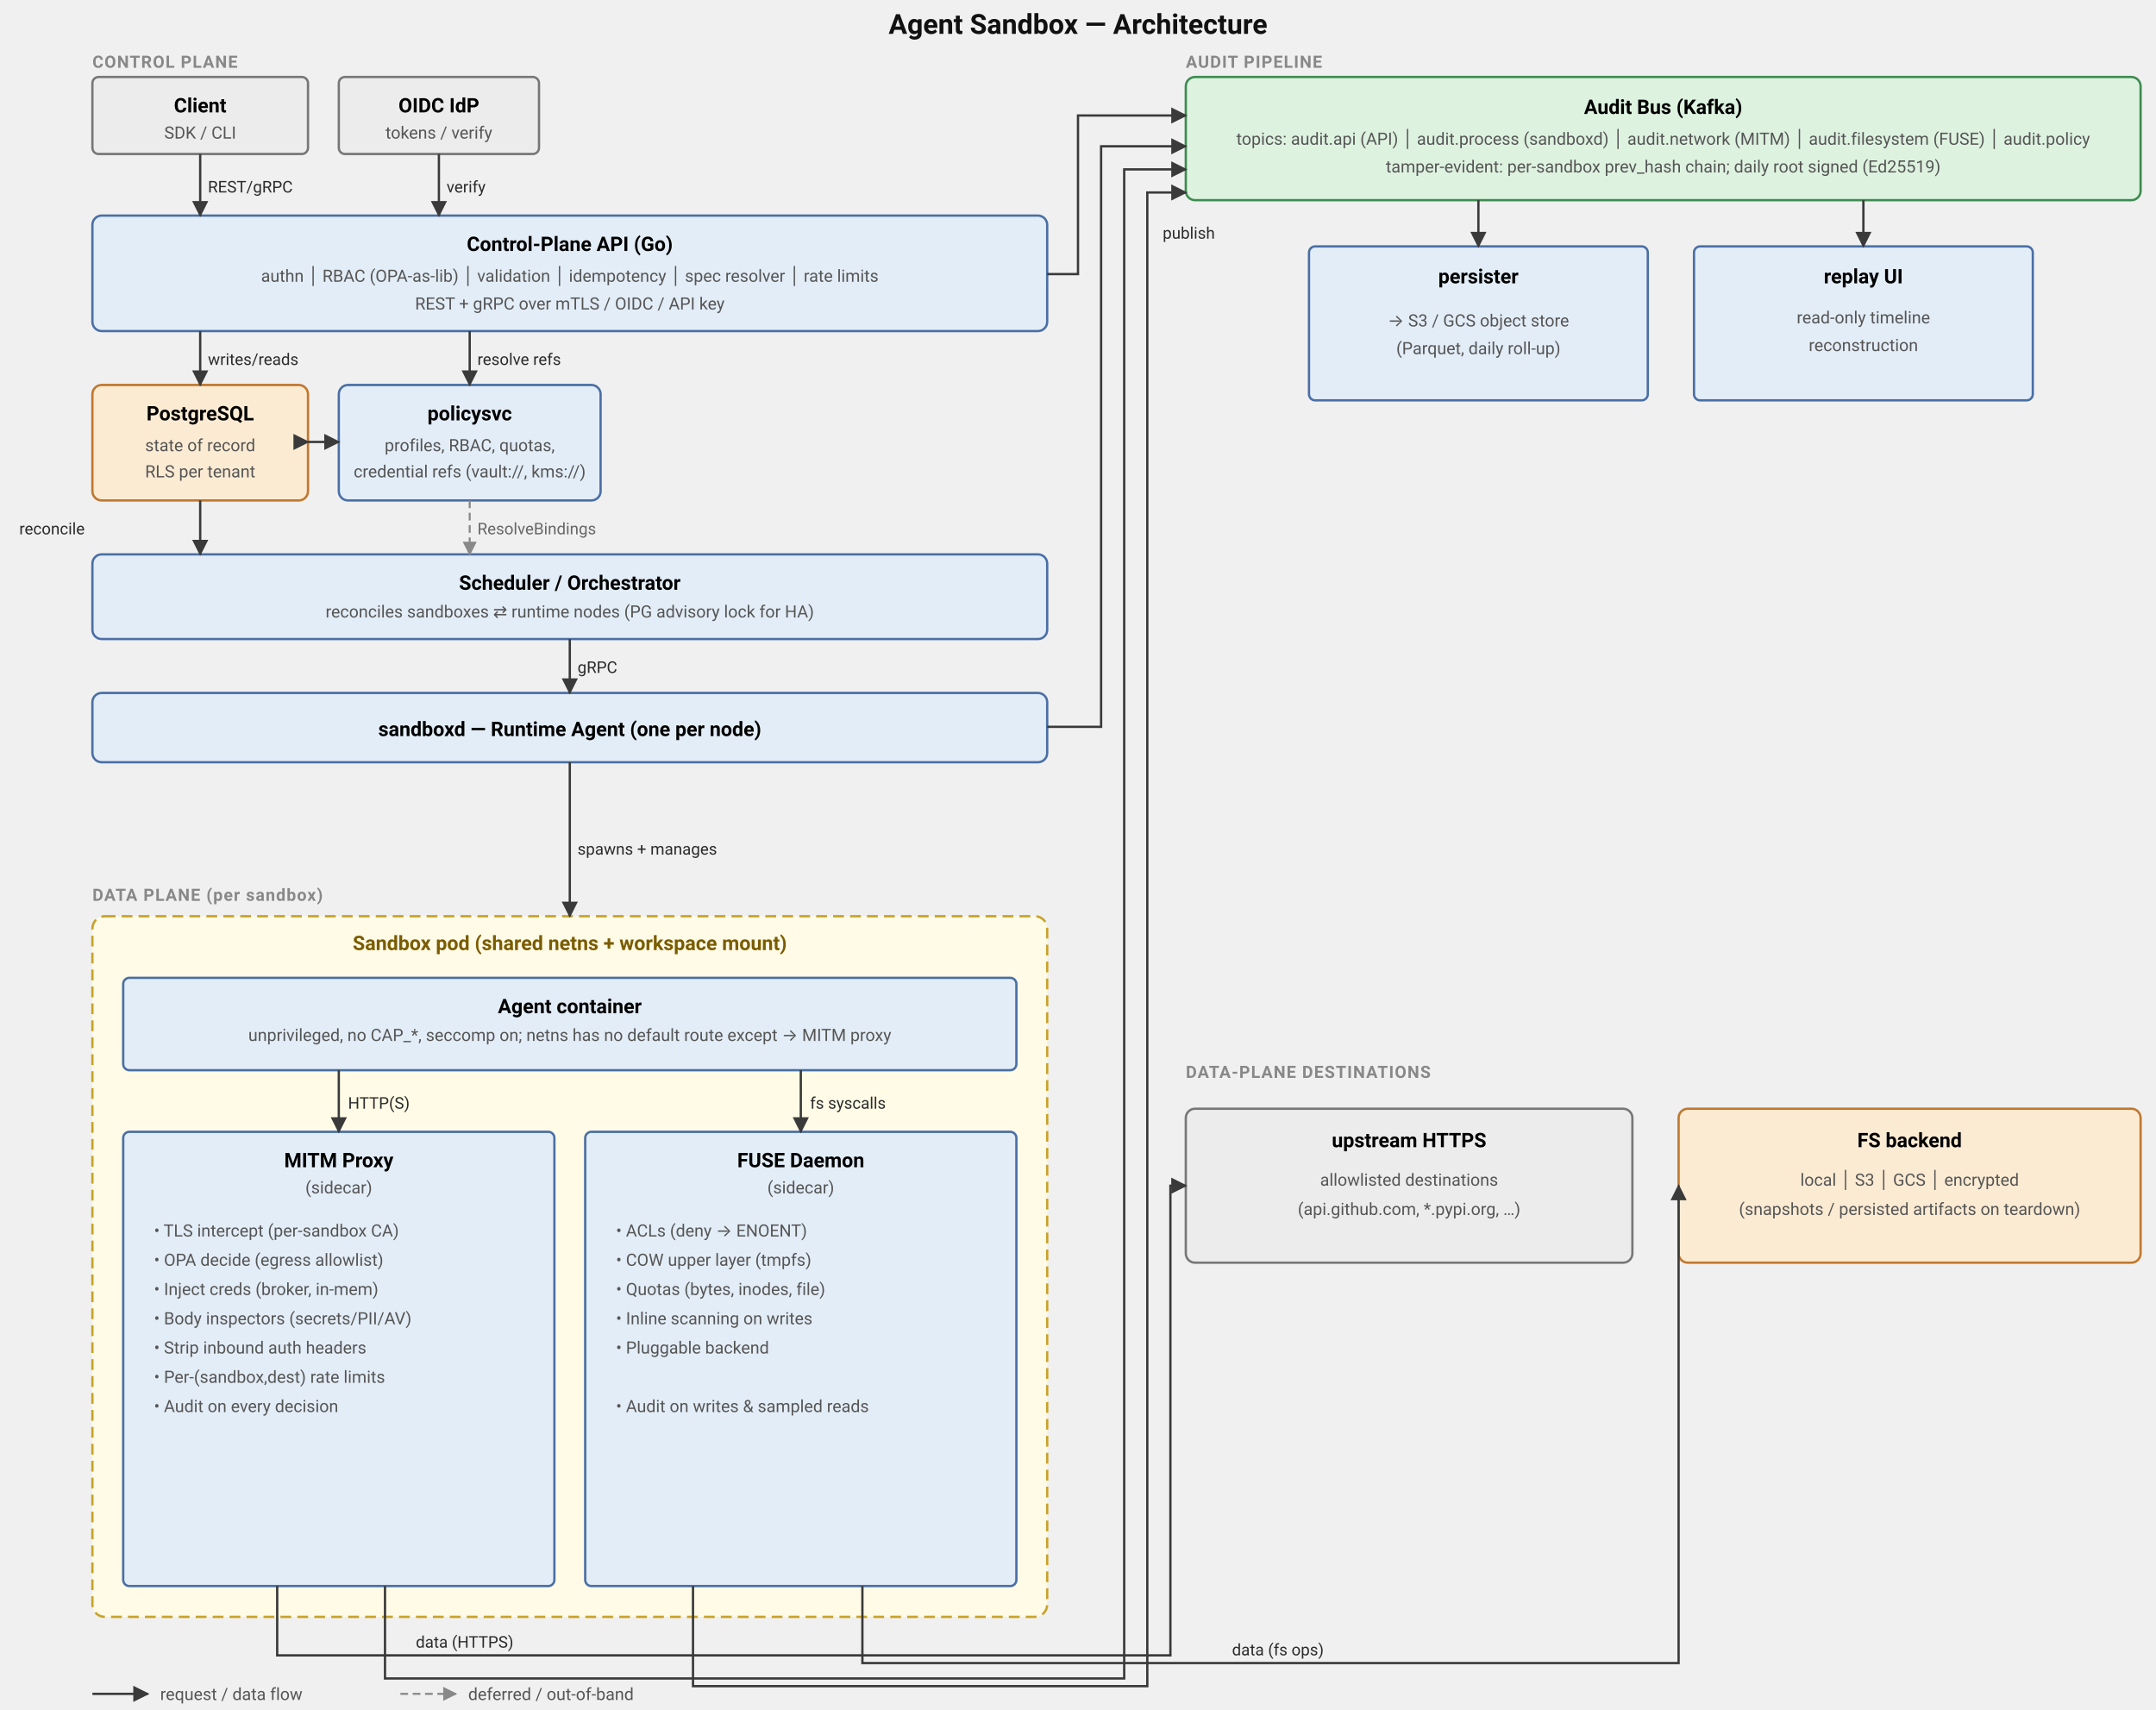
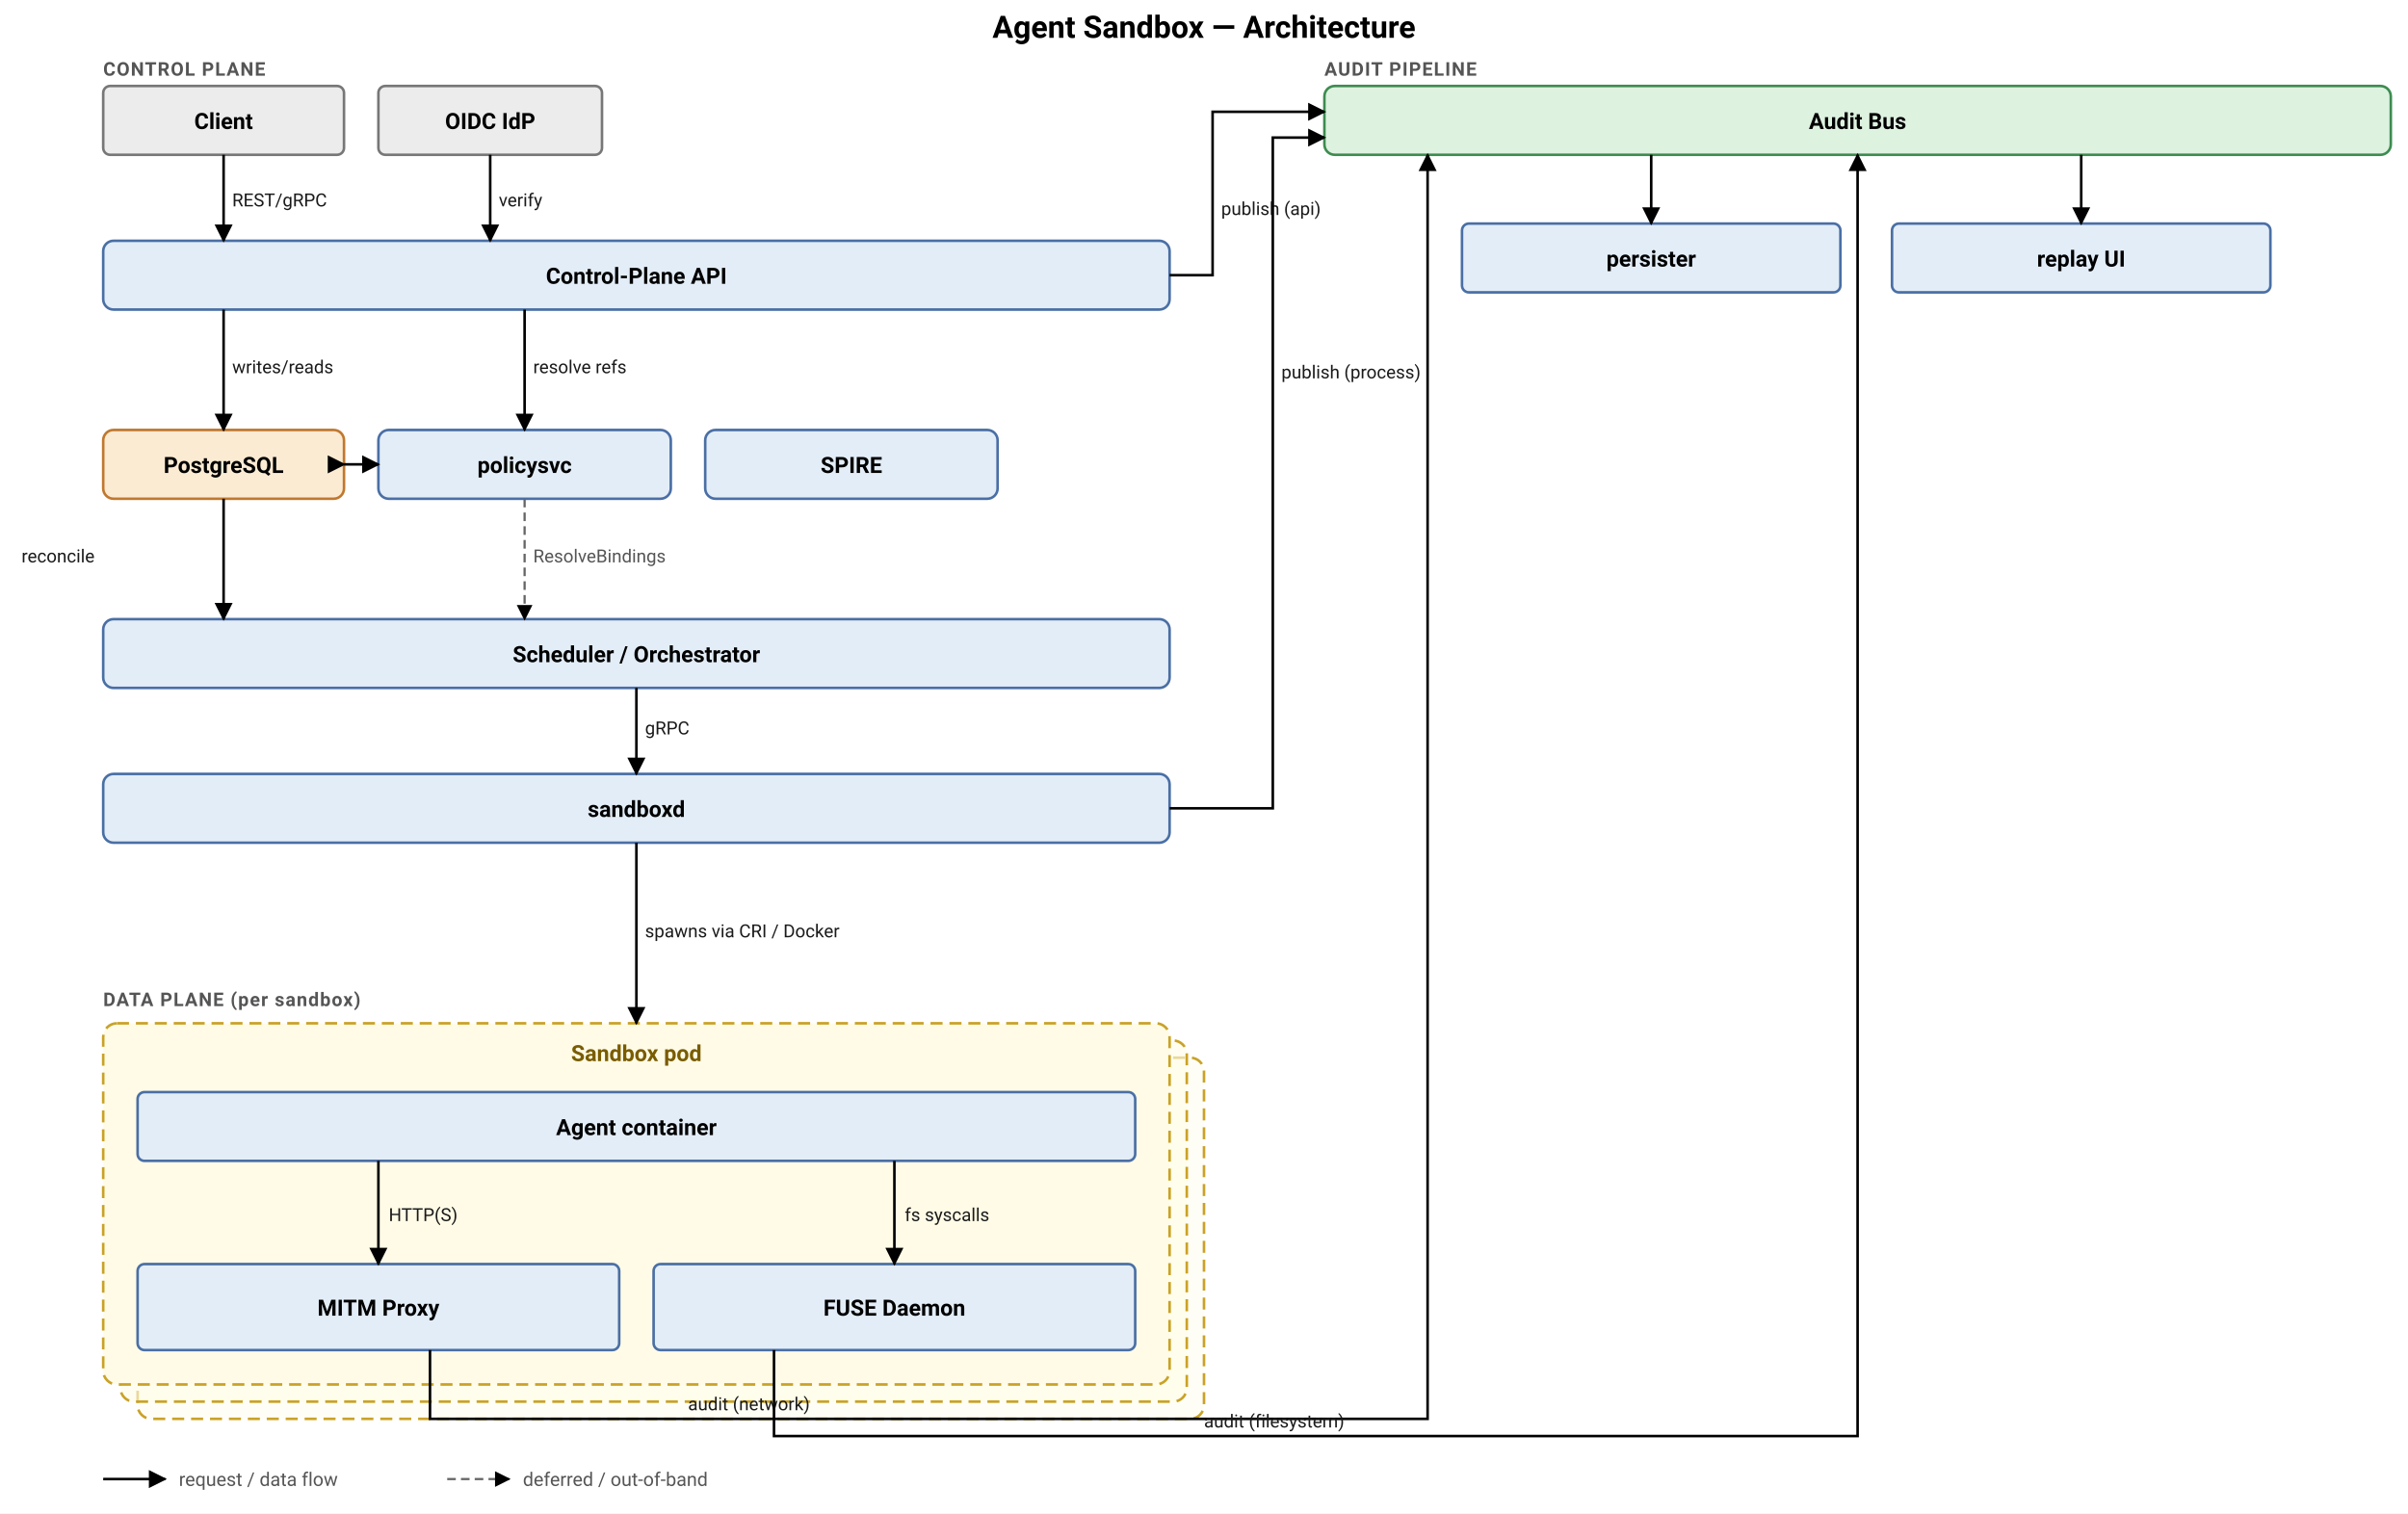
- <svg xmlns="http://www.w3.org/2000/svg" viewBox="0 0 1400 1110" font-family="-apple-system, BlinkMacSystemFont, 'Segoe UI', Roboto, sans-serif" font-size="13">
+ <svg xmlns="http://www.w3.org/2000/svg" viewBox="0 0 1400 880" font-family="-apple-system, BlinkMacSystemFont, 'Segoe UI', Roboto, sans-serif" font-size="13">
  <defs>
    <marker id="arr" viewBox="0 0 10 10" refX="9" refY="5" markerWidth="7" markerHeight="7" orient="auto-start-reverse">
-       <path d="M 0 0 L 10 5 L 0 10 z" fill="#3a3a3a" />
+       <path d="M 0 0 L 10 5 L 0 10 z" fill="currentColor" />
    </marker>
    <marker id="arr-d" viewBox="0 0 10 10" refX="9" refY="5" markerWidth="7" markerHeight="7" orient="auto-start-reverse">
-       <path d="M 0 0 L 10 5 L 0 10 z" fill="#888" />
+       <path d="M 0 0 L 10 5 L 0 10 z" fill="currentColor" />
    </marker>
    <marker id="arr-bidi-start" viewBox="0 0 10 10" refX="1" refY="5" markerWidth="7" markerHeight="7" orient="auto-start-reverse">
-       <path d="M 10 0 L 0 5 L 10 10 z" fill="#3a3a3a" />
+       <path d="M 10 0 L 0 5 L 10 10 z" fill="currentColor" />
    </marker>
  </defs>
  <style>
    rect.box { stroke-width: 1.5; }
    .svc      { fill: #E3EDF7; stroke: #4A6FA5; }
    .storage  { fill: #FCEBD3; stroke: #C0782F; }
    .audit    { fill: #DEF2E0; stroke: #3D8C50; }
    .external { fill: #ECECEC; stroke: #777; }
    .pod      { fill: #FFFBE6; stroke: #C9A227; stroke-dasharray: 7,4; }
-     .arrow    { stroke: #3a3a3a; stroke-width: 1.5; fill: none; }
-     .arrow-d  { stroke: #888;    stroke-width: 1.3; fill: none; stroke-dasharray: 5,3; }
-     .sub      { fill: #555; font-size: 11px; }
-     .edge     { fill: #2b2b2b; font-size: 10.5px; }
-     .edge-d   { fill: #666;    font-size: 10.5px; }
-     .section  { fill: #888; font-size: 11px; font-weight: 700; letter-spacing: 0.6px; }
-     .title    { fill: #111; font-size: 18px; font-weight: 700; }
+ 
+     /* `color` drives the marker arrowheads via currentColor; stroke matches it */
+     .arrow    { color: #000; stroke: currentColor; stroke-width: 1.5; fill: none; }
+     .arrow-d  { color: #666; stroke: currentColor; stroke-width: 1.3; fill: none; stroke-dasharray: 5,3; }
+ 
+     .sub       { fill: #555;     font-size: 11px; }
+     .edge      { fill: #1a1a1a;  font-size: 10.5px; }
+     .edge-d    { fill: #555;     font-size: 10.5px; }
+     .section   { fill: #555;     font-size: 11px; font-weight: 700; letter-spacing: 0.6px; }
+     .title     { fill: #000;     font-size: 18px; font-weight: 700; }
+     .pod-label { fill: #7A5C00; }
  </style>
+   <rect x="0" y="0" width="1400" height="880" fill="#ffffff" />
  <text x="700" y="22" text-anchor="middle" class="title">Agent Sandbox — Architecture</text>
  <text x="60" y="44" class="section">CONTROL PLANE</text>
-   <rect class="box external" x="60" y="50" width="140" height="50" rx="4" />
-   <text x="130" y="73" text-anchor="middle" font-weight="600">Client</text>
-   <text x="130" y="90" text-anchor="middle" class="sub">SDK / CLI</text>
-   <rect class="box external" x="220" y="50" width="130" height="50" rx="4" />
-   <text x="285" y="73" text-anchor="middle" font-weight="600">OIDC IdP</text>
-   <text x="285" y="90" text-anchor="middle" class="sub">tokens / verify</text>
-   <rect class="box svc" x="60" y="140" width="620" height="75" rx="6" />
-   <text x="370" y="163" text-anchor="middle" font-weight="700">Control-Plane API (Go)</text>
-   <text x="370" y="183" text-anchor="middle" class="sub">authn │ RBAC (OPA-as-lib) │ validation │ idempotency │ spec resolver │ rate limits</text>
-   <text x="370" y="201" text-anchor="middle" class="sub">REST + gRPC over mTLS / OIDC / API key</text>
-   <rect class="box storage" x="60" y="250" width="140" height="75" rx="6" />
-   <text x="130" y="273" text-anchor="middle" font-weight="700">PostgreSQL</text>
-   <text x="130" y="293" text-anchor="middle" class="sub">state of record</text>
-   <text x="130" y="310" text-anchor="middle" class="sub">RLS per tenant</text>
-   <rect class="box svc" x="220" y="250" width="170" height="75" rx="6" />
-   <text x="305" y="273" text-anchor="middle" font-weight="700">policysvc</text>
-   <text x="305" y="293" text-anchor="middle" class="sub">profiles, RBAC, quotas,</text>
-   <text x="305" y="310" text-anchor="middle" class="sub">credential refs (vault://, kms://)</text>
-   <rect class="box svc" x="60" y="360" width="620" height="55" rx="6" />
-   <text x="370" y="383" text-anchor="middle" font-weight="700">Scheduler / Orchestrator</text>
-   <text x="370" y="401" text-anchor="middle" class="sub">reconciles sandboxes ⇄ runtime nodes (PG advisory lock for HA)</text>
-   <rect class="box svc" x="60" y="450" width="620" height="45" rx="6" />
-   <text x="370" y="478" text-anchor="middle" font-weight="700">sandboxd — Runtime Agent (one per node)</text>
+   <rect class="box external" x="60" y="50" width="140" height="40" rx="4" />
+   <text x="130" y="75" text-anchor="middle" font-weight="600">Client</text>
+   <rect class="box external" x="220" y="50" width="130" height="40" rx="4" />
+   <text x="285" y="75" text-anchor="middle" font-weight="600">OIDC IdP</text>
+   <rect class="box svc" x="60" y="140" width="620" height="40" rx="6" />
+   <text x="370" y="165" text-anchor="middle" font-weight="700">Control-Plane API</text>
+   <rect class="box storage" x="60" y="250" width="140" height="40" rx="6" />
+   <text x="130" y="275" text-anchor="middle" font-weight="700">PostgreSQL</text>
+   <rect class="box svc" x="220" y="250" width="170" height="40" rx="6" />
+   <text x="305" y="275" text-anchor="middle" font-weight="700">policysvc</text>
+   <rect class="box svc" x="410" y="250" width="170" height="40" rx="6" />
+   <text x="495" y="275" text-anchor="middle" font-weight="700">SPIRE</text>
+   <rect class="box svc" x="60" y="360" width="620" height="40" rx="6" />
+   <text x="370" y="385" text-anchor="middle" font-weight="700">Scheduler / Orchestrator</text>
+   <rect class="box svc" x="60" y="450" width="620" height="40" rx="6" />
+   <text x="370" y="475" text-anchor="middle" font-weight="700">sandboxd</text>
  <text x="60" y="585" class="section">DATA PLANE (per sandbox)</text>
-   <rect class="box pod" x="60" y="595" width="620" height="455" rx="8" />
-   <text x="370" y="617" text-anchor="middle" font-weight="600" fill="#7A5C00">Sandbox pod (shared netns + workspace mount)</text>
-   <rect class="box svc" x="80" y="635" width="580" height="60" rx="4" />
-   <text x="370" y="658" text-anchor="middle" font-weight="700">Agent container</text>
-   <text x="370" y="676" text-anchor="middle" class="sub">unprivileged, no CAP_*, seccomp on; netns has no default route except → MITM proxy</text>
-   <rect class="box svc" x="80" y="735" width="280" height="295" rx="4" />
-   <text x="220" y="758" text-anchor="middle" font-weight="700">MITM Proxy</text>
-   <text x="220" y="775" text-anchor="middle" class="sub">(sidecar)</text>
-   <text x="100" y="803" class="sub">• TLS intercept (per-sandbox CA)</text>
-   <text x="100" y="822" class="sub">• OPA decide (egress allowlist)</text>
-   <text x="100" y="841" class="sub">• Inject creds (broker, in-mem)</text>
-   <text x="100" y="860" class="sub">• Body inspectors (secrets/PII/AV)</text>
-   <text x="100" y="879" class="sub">• Strip inbound auth headers</text>
-   <text x="100" y="898" class="sub">• Per-(sandbox,dest) rate limits</text>
-   <text x="100" y="917" class="sub">• Audit on every decision</text>
-   <rect class="box svc" x="380" y="735" width="280" height="295" rx="4" />
-   <text x="520" y="758" text-anchor="middle" font-weight="700">FUSE Daemon</text>
-   <text x="520" y="775" text-anchor="middle" class="sub">(sidecar)</text>
-   <text x="400" y="803" class="sub">• ACLs (deny → ENOENT)</text>
-   <text x="400" y="822" class="sub">• COW upper layer (tmpfs)</text>
-   <text x="400" y="841" class="sub">• Quotas (bytes, inodes, file)</text>
-   <text x="400" y="860" class="sub">• Inline scanning on writes</text>
-   <text x="400" y="879" class="sub">• Pluggable backend</text>
-   <text x="400" y="917" class="sub">• Audit on writes &amp; sampled reads</text>
-   <line class="arrow" x1="220" y1="695" x2="220" y2="735" marker-end="url(#arr)" />
-   <text x="226" y="720" class="edge">HTTP(S)</text>
-   <line class="arrow" x1="520" y1="695" x2="520" y2="735" marker-end="url(#arr)" />
-   <text x="526" y="720" class="edge">fs syscalls</text>
+   <rect class="box pod" x="80" y="615" width="620" height="210" rx="8" fill-opacity="0.35" />
+   <rect class="box pod" x="70" y="605" width="620" height="210" rx="8" fill-opacity="0.6" />
+   <rect class="box pod" x="60" y="595" width="620" height="210" rx="8" />
+   <text x="370" y="617" text-anchor="middle" font-weight="600" class="pod-label">Sandbox pod</text>
+   <rect class="box svc" x="80" y="635" width="580" height="40" rx="4" />
+   <text x="370" y="660" text-anchor="middle" font-weight="700">Agent container</text>
+   <rect class="box svc" x="80" y="735" width="280" height="50" rx="4" />
+   <text x="220" y="765" text-anchor="middle" font-weight="700">MITM Proxy</text>
+   <rect class="box svc" x="380" y="735" width="280" height="50" rx="4" />
+   <text x="520" y="765" text-anchor="middle" font-weight="700">FUSE Daemon</text>
+   <line class="arrow" x1="220" y1="675" x2="220" y2="735" marker-end="url(#arr)" />
+   <text x="226" y="710" class="edge">HTTP(S)</text>
+   <line class="arrow" x1="520" y1="675" x2="520" y2="735" marker-end="url(#arr)" />
+   <text x="526" y="710" class="edge">fs syscalls</text>
  <text x="770" y="44" class="section">AUDIT PIPELINE</text>
-   <rect class="box audit" x="770" y="50" width="620" height="80" rx="6" />
-   <text x="1080" y="74" text-anchor="middle" font-weight="700">Audit Bus (Kafka)</text>
-   <text x="1080" y="94" text-anchor="middle" class="sub">topics: audit.api (API) │ audit.process (sandboxd) │ audit.network (MITM) │ audit.filesystem (FUSE) │ audit.policy</text>
-   <text x="1080" y="112" text-anchor="middle" class="sub">tamper-evident: per-sandbox prev_hash chain; daily root signed (Ed25519)</text>
-   <rect class="box svc" x="850" y="160" width="220" height="100" rx="4" />
-   <text x="960" y="184" text-anchor="middle" font-weight="700">persister</text>
-   <text x="960" y="212" text-anchor="middle" class="sub">→ S3 / GCS object store</text>
-   <text x="960" y="230" text-anchor="middle" class="sub">(Parquet, daily roll-up)</text>
-   <rect class="box svc" x="1100" y="160" width="220" height="100" rx="4" />
-   <text x="1210" y="184" text-anchor="middle" font-weight="700">replay UI</text>
-   <text x="1210" y="210" text-anchor="middle" class="sub">read-only timeline</text>
-   <text x="1210" y="228" text-anchor="middle" class="sub">reconstruction</text>
-   <line class="arrow" x1="960" y1="130" x2="960" y2="160" marker-end="url(#arr)" />
-   <line class="arrow" x1="1210" y1="130" x2="1210" y2="160" marker-end="url(#arr)" />
-   <text x="770" y="700" class="section">DATA-PLANE DESTINATIONS</text>
-   <rect class="box external" x="770" y="720" width="290" height="100" rx="6" />
-   <text x="915" y="745" text-anchor="middle" font-weight="700">upstream HTTPS</text>
-   <text x="915" y="770" text-anchor="middle" class="sub">allowlisted destinations</text>
-   <text x="915" y="789" text-anchor="middle" class="sub">(api.github.com, *.pypi.org, …)</text>
-   <rect class="box storage" x="1090" y="720" width="300" height="100" rx="6" />
-   <text x="1240" y="745" text-anchor="middle" font-weight="700">FS backend</text>
-   <text x="1240" y="770" text-anchor="middle" class="sub">local │ S3 │ GCS │ encrypted</text>
-   <text x="1240" y="789" text-anchor="middle" class="sub">(snapshots / persisted artifacts on teardown)</text>
-   <line class="arrow" x1="130" y1="100" x2="130" y2="140" marker-end="url(#arr)" />
-   <text x="135" y="125" class="edge">REST/gRPC</text>
-   <line class="arrow" x1="285" y1="100" x2="285" y2="140" marker-end="url(#arr)" />
-   <text x="290" y="125" class="edge">verify</text>
-   <line class="arrow" x1="130" y1="215" x2="130" y2="250" marker-end="url(#arr)" />
-   <text x="135" y="237" class="edge">writes/reads</text>
-   <line class="arrow" x1="305" y1="215" x2="305" y2="250" marker-end="url(#arr)" />
-   <text x="310" y="237" class="edge">resolve refs</text>
-   <line class="arrow" x1="200" y1="287" x2="220" y2="287" marker-end="url(#arr)" marker-start="url(#arr-bidi-start)" />
-   <line class="arrow" x1="130" y1="325" x2="130" y2="360" marker-end="url(#arr)" />
-   <text x="55" y="347" class="edge" text-anchor="end">reconcile</text>
-   <line class="arrow-d" x1="305" y1="325" x2="305" y2="360" marker-end="url(#arr-d)" />
-   <text x="310" y="347" class="edge-d">ResolveBindings</text>
-   <line class="arrow" x1="370" y1="415" x2="370" y2="450" marker-end="url(#arr)" />
-   <text x="375" y="437" class="edge">gRPC</text>
-   <line class="arrow" x1="370" y1="495" x2="370" y2="595" marker-end="url(#arr)" />
-   <text x="375" y="555" class="edge">spawns + manages</text>
-   <path class="arrow" d="M 680 178 L 700 178 L 700 75 L 770 75" marker-end="url(#arr)" />
-   <text x="755" y="155" class="edge">publish</text>
-   <path class="arrow" d="M 680 472 L 715 472 L 715 95 L 770 95" marker-end="url(#arr)" />
-   <path class="arrow" d="M 180 1030 L 180 1075 L 760 1075 L 760 770 L 770 770" marker-end="url(#arr)" />
-   <text x="270" y="1070" class="edge">data (HTTPS)</text>
-   <path class="arrow" d="M 250 1030 L 250 1090 L 730 1090 L 730 110 L 770 110" marker-end="url(#arr)" />
-   <path class="arrow" d="M 450 1030 L 450 1095 L 745 1095 L 745 125 L 770 125" marker-end="url(#arr)" />
-   <path class="arrow" d="M 560 1030 L 560 1080 L 1090 1080 L 1090 770" marker-end="url(#arr)" />
-   <text x="800" y="1075" class="edge">data (fs ops)</text>
-   <g transform="translate(60, 1100)">
+   <rect class="box audit" x="770" y="50" width="620" height="40" rx="6" />
+   <text x="1080" y="75" text-anchor="middle" font-weight="700">Audit Bus</text>
+   <rect class="box svc" x="850" y="130" width="220" height="40" rx="4" />
+   <text x="960" y="155" text-anchor="middle" font-weight="700">persister</text>
+   <rect class="box svc" x="1100" y="130" width="220" height="40" rx="4" />
+   <text x="1210" y="155" text-anchor="middle" font-weight="700">replay UI</text>
+   <line class="arrow" x1="960" y1="90" x2="960" y2="130" marker-end="url(#arr)" />
+   <line class="arrow" x1="1210" y1="90" x2="1210" y2="130" marker-end="url(#arr)" />
+   <line class="arrow" x1="130" y1="90" x2="130" y2="140" marker-end="url(#arr)" />
+   <text x="135" y="120" class="edge">REST/gRPC</text>
+   <line class="arrow" x1="285" y1="90" x2="285" y2="140" marker-end="url(#arr)" />
+   <text x="290" y="120" class="edge">verify</text>
+   <line class="arrow" x1="130" y1="180" x2="130" y2="250" marker-end="url(#arr)" />
+   <text x="135" y="217" class="edge">writes/reads</text>
+   <line class="arrow" x1="305" y1="180" x2="305" y2="250" marker-end="url(#arr)" />
+   <text x="310" y="217" class="edge">resolve refs</text>
+   <line class="arrow" x1="200" y1="270" x2="220" y2="270" marker-end="url(#arr)" marker-start="url(#arr-bidi-start)" />
+   <line class="arrow" x1="130" y1="290" x2="130" y2="360" marker-end="url(#arr)" />
+   <text x="55" y="327" class="edge" text-anchor="end">reconcile</text>
+   <line class="arrow-d" x1="305" y1="290" x2="305" y2="360" marker-end="url(#arr-d)" />
+   <text x="310" y="327" class="edge-d">ResolveBindings</text>
+   <line class="arrow" x1="370" y1="400" x2="370" y2="450" marker-end="url(#arr)" />
+   <text x="375" y="427" class="edge">gRPC</text>
+   <line class="arrow" x1="370" y1="490" x2="370" y2="595" marker-end="url(#arr)" />
+   <text x="375" y="545" class="edge">spawns via CRI / Docker</text>
+   <path class="arrow" d="M 680 160 L 705 160 L 705 65 L 770 65" marker-end="url(#arr)" />
+   <text x="710" y="125" class="edge">publish (api)</text>
+   <path class="arrow" d="M 680 470 L 740 470 L 740 80 L 770 80" marker-end="url(#arr)" />
+   <text x="745" y="220" class="edge">publish (process)</text>
+   <path class="arrow" d="M 250 785 L 250 825 L 830 825 L 830 90" marker-end="url(#arr)" />
+   <text x="400" y="820" class="edge">audit (network)</text>
+   <path class="arrow" d="M 450 785 L 450 835 L 1080 835 L 1080 90" marker-end="url(#arr)" />
+   <text x="700" y="830" class="edge">audit (filesystem)</text>
+   <g transform="translate(60, 860)">
    <line x1="0" y1="0" x2="36" y2="0" class="arrow" marker-end="url(#arr)" />
    <text x="44" y="4" class="sub">request / data flow</text>
    <line x1="200" y1="0" x2="236" y2="0" class="arrow-d" marker-end="url(#arr-d)" />
    <text x="244" y="4" class="sub">deferred / out-of-band</text>
  </g>
</svg>
